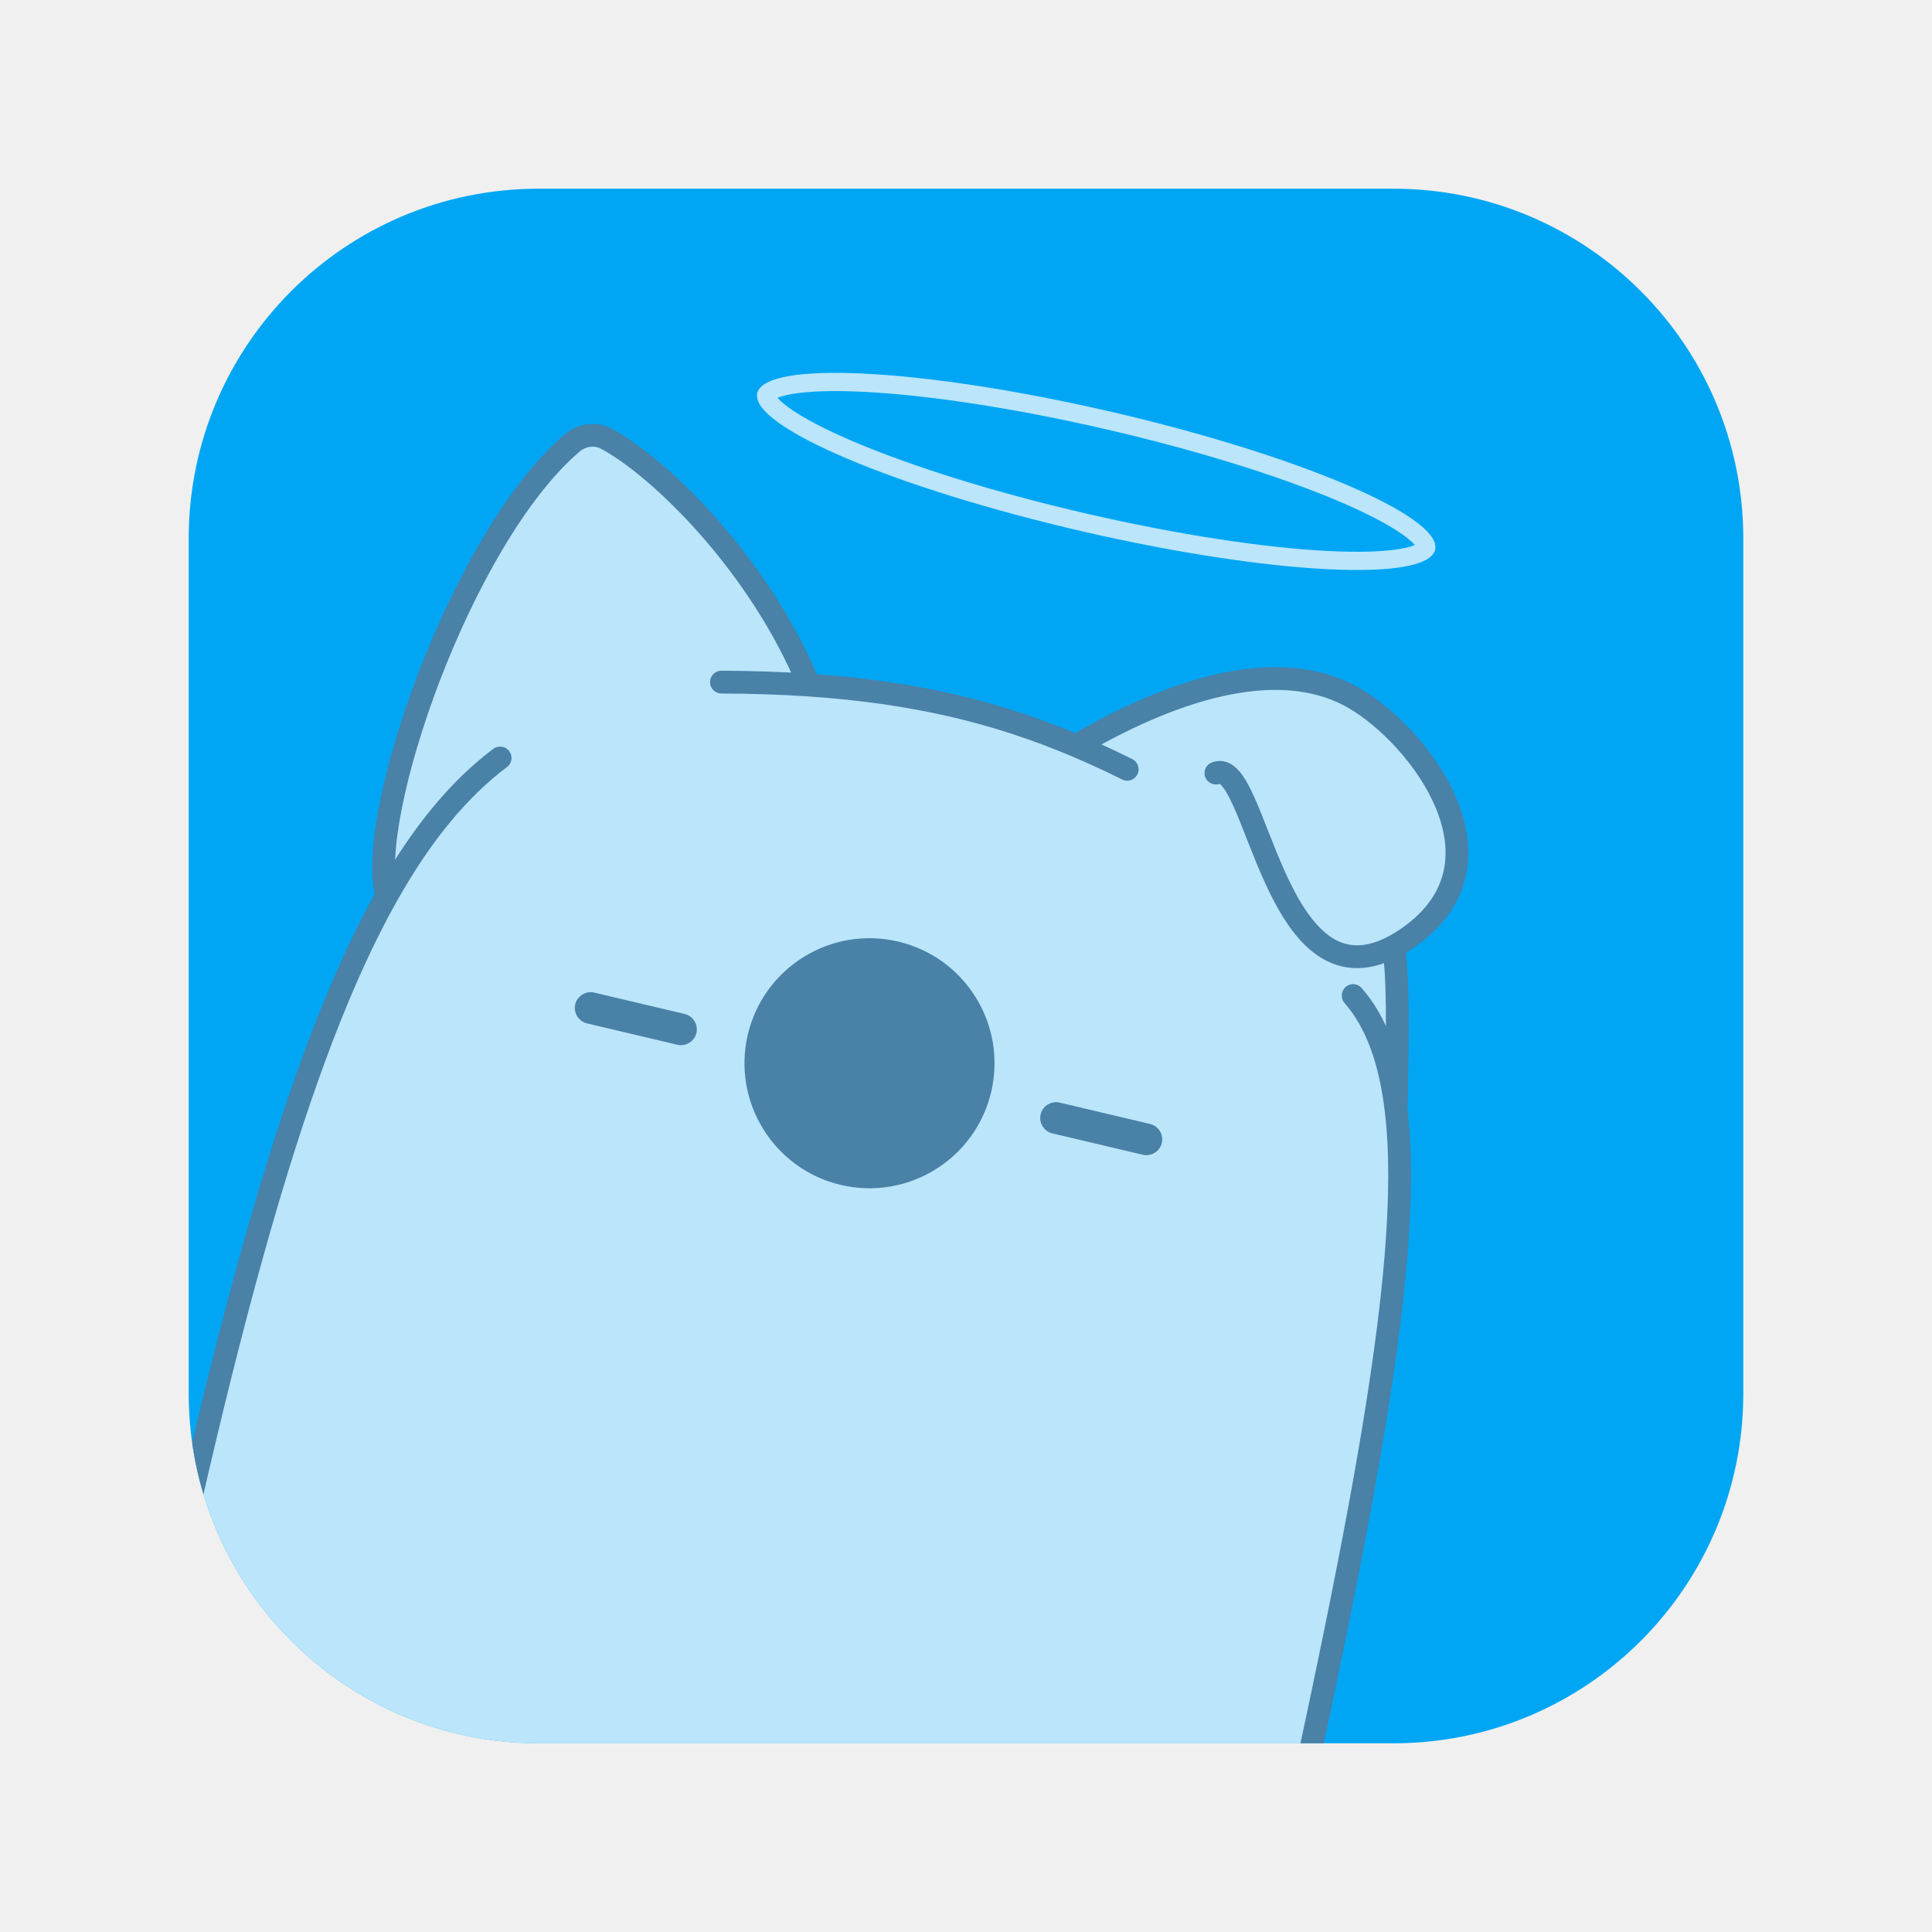
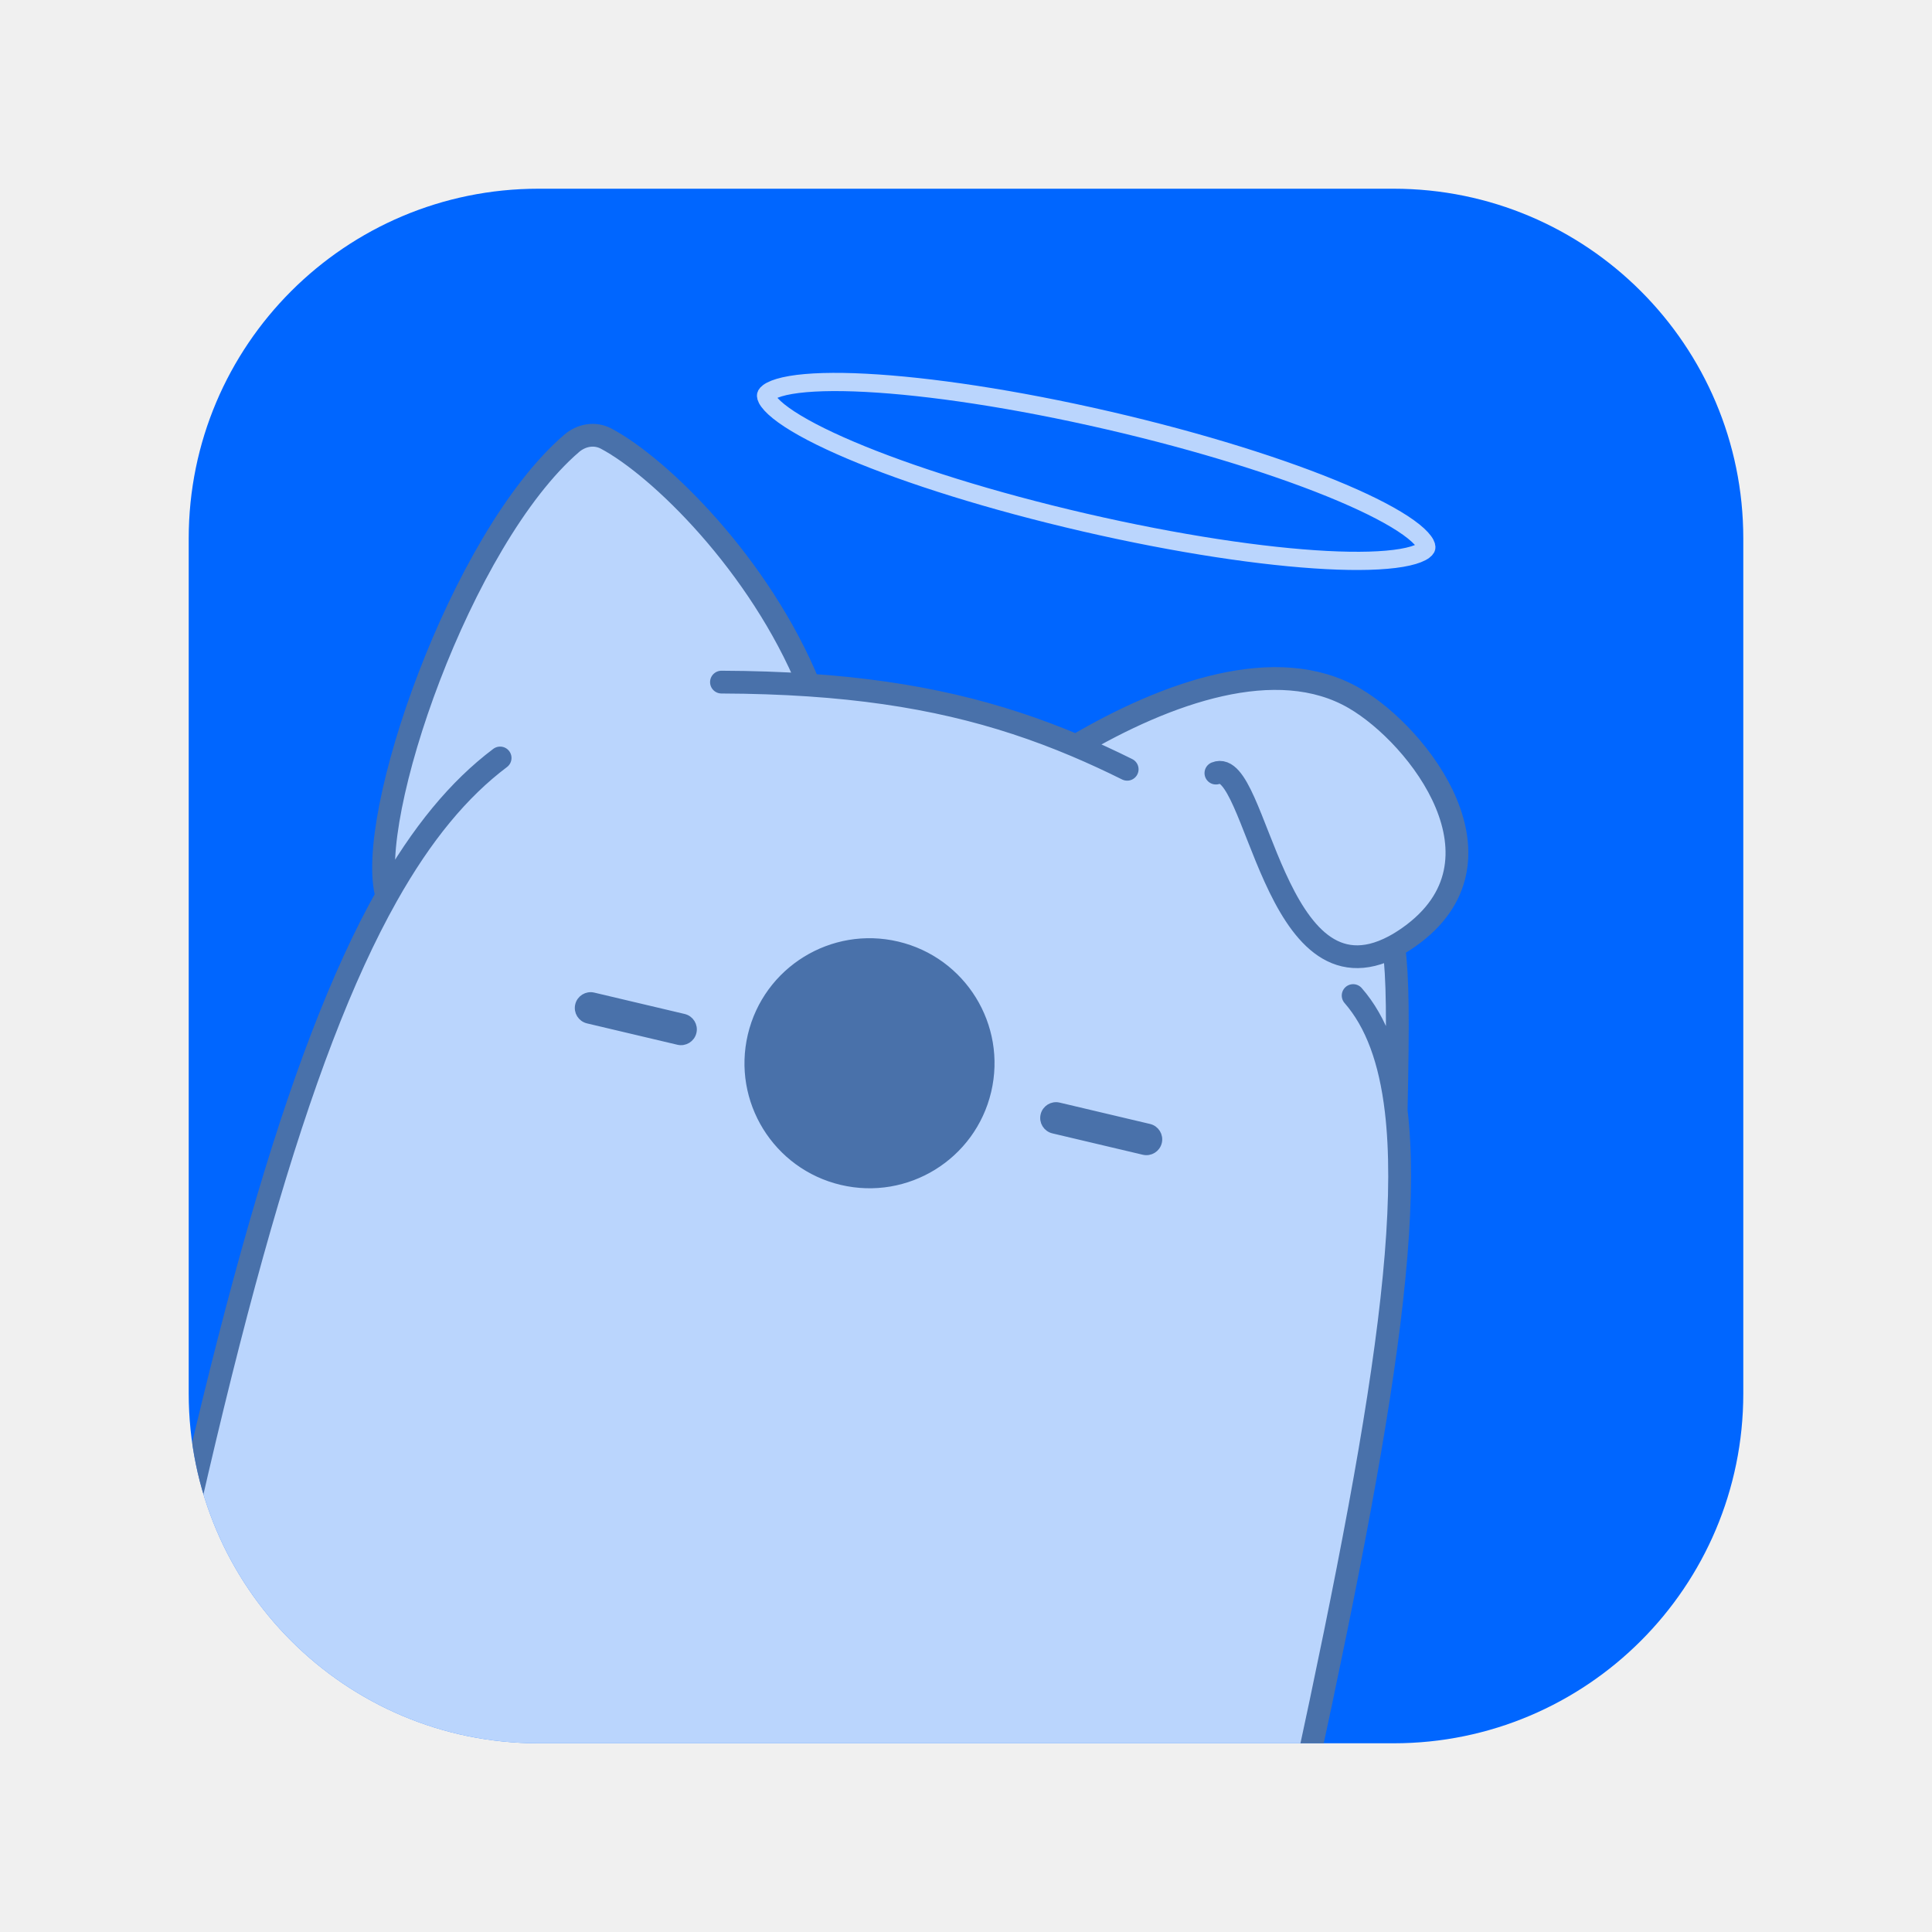
<svg xmlns="http://www.w3.org/2000/svg" width="1024" height="1024" viewBox="-31.076 -31.076 318.151 318.151" fill="none">
  <g clip-path="url(#clip0_2202_40)">
-     <rect width="256" height="256" fill="#00A6F4" />
+     <rect width="256" height="256" fill="#0066FF" />
    <g opacity="0.75">
      <path d="M32.62 116.443C17.978 142.477 5.56 187.293 -9.525 261.698L175.284 300.16C191.981 225.504 201.956 178.202 198.839 151.821C199.156 136.517 199.11 130.166 198.453 124.777C199.27 124.344 200.112 123.823 200.981 123.208C218.58 110.74 202.638 90.139 191.994 83.928C179.169 76.444 161.028 82.98 146.126 91.729C133.217 86.275 119.733 82.925 102.146 81.737C93.998 61.903 77.56 45.837 68.742 41.153C66.874 40.161 64.67 40.554 63.066 41.932C44.78 57.644 28.949 103.794 32.62 116.443Z" fill="#F8FAFC" />
      <path d="M51.281 93.743C44.515 98.831 38.395 106.176 32.62 116.443C17.978 142.477 5.56 187.293 -9.525 261.698L175.284 300.16C191.981 225.504 201.956 178.202 198.839 151.821C197.853 143.478 195.558 137.228 191.752 132.866M32.62 116.443C28.949 103.794 44.78 57.644 63.066 41.932C64.67 40.554 66.874 40.161 68.742 41.153C77.56 45.837 93.998 61.903 102.146 81.737M87.729 81.25C92.845 81.269 97.631 81.432 102.146 81.737M154.542 95.605C151.74 94.213 148.947 92.921 146.126 91.729C133.217 86.275 119.733 82.925 102.146 81.737M146.126 91.729C161.028 82.98 179.169 76.444 191.994 83.928C202.638 90.139 218.58 110.74 200.981 123.208C200.112 123.823 199.27 124.344 198.453 124.777M169.153 96.234C175.892 93.457 178.61 135.283 198.453 124.777M198.453 124.777C199.11 130.166 199.156 136.517 198.839 151.821" stroke="#62748E" stroke-width="3.75" stroke-linecap="round" stroke-linejoin="round" />
      <circle cx="112.109" cy="144.013" r="19.961" transform="rotate(13.2977 112.109 144.013)" fill="#62748E" stroke="#62748E" stroke-width="1.25" />
      <rect x="64.713" y="132.534" width="19.255" height="3.958" rx="1.979" transform="rotate(13.2977 64.7134 132.534)" fill="#62748E" stroke="#62748E" stroke-width="1.25" />
      <rect x="141.352" y="150.647" width="19.255" height="3.958" rx="1.979" transform="rotate(13.2977 141.352 150.647)" fill="#62748E" stroke="#62748E" stroke-width="1.25" />
      <path d="M151.379 38.151C166.735 41.696 180.346 45.999 189.933 50.073C194.738 52.115 198.463 54.07 200.884 55.808C202.1 56.681 202.911 57.447 203.373 58.079C203.842 58.72 203.816 59.026 203.798 59.106C203.779 59.185 203.669 59.472 202.966 59.844C202.273 60.209 201.209 60.541 199.733 60.792C196.795 61.293 192.59 61.419 187.376 61.148C176.974 60.607 162.854 58.507 147.498 54.962C132.142 51.417 118.53 47.114 108.943 43.04C104.139 40.998 100.413 39.042 97.992 37.304C96.777 36.431 95.966 35.666 95.503 35.034C95.034 34.392 95.061 34.085 95.079 34.006C95.098 33.927 95.208 33.64 95.911 33.269C96.603 32.904 97.668 32.571 99.143 32.319C102.08 31.818 106.287 31.694 111.5 31.965C121.903 32.506 136.023 34.606 151.379 38.151Z" stroke="#F8FAFC" stroke-width="3" />
    </g>
  </g>
  <defs>
    <clipPath id="clip0_2202_40">
      <rect width="256" height="256" rx="57.6" fill="white" />
    </clipPath>
  </defs>
</svg>
